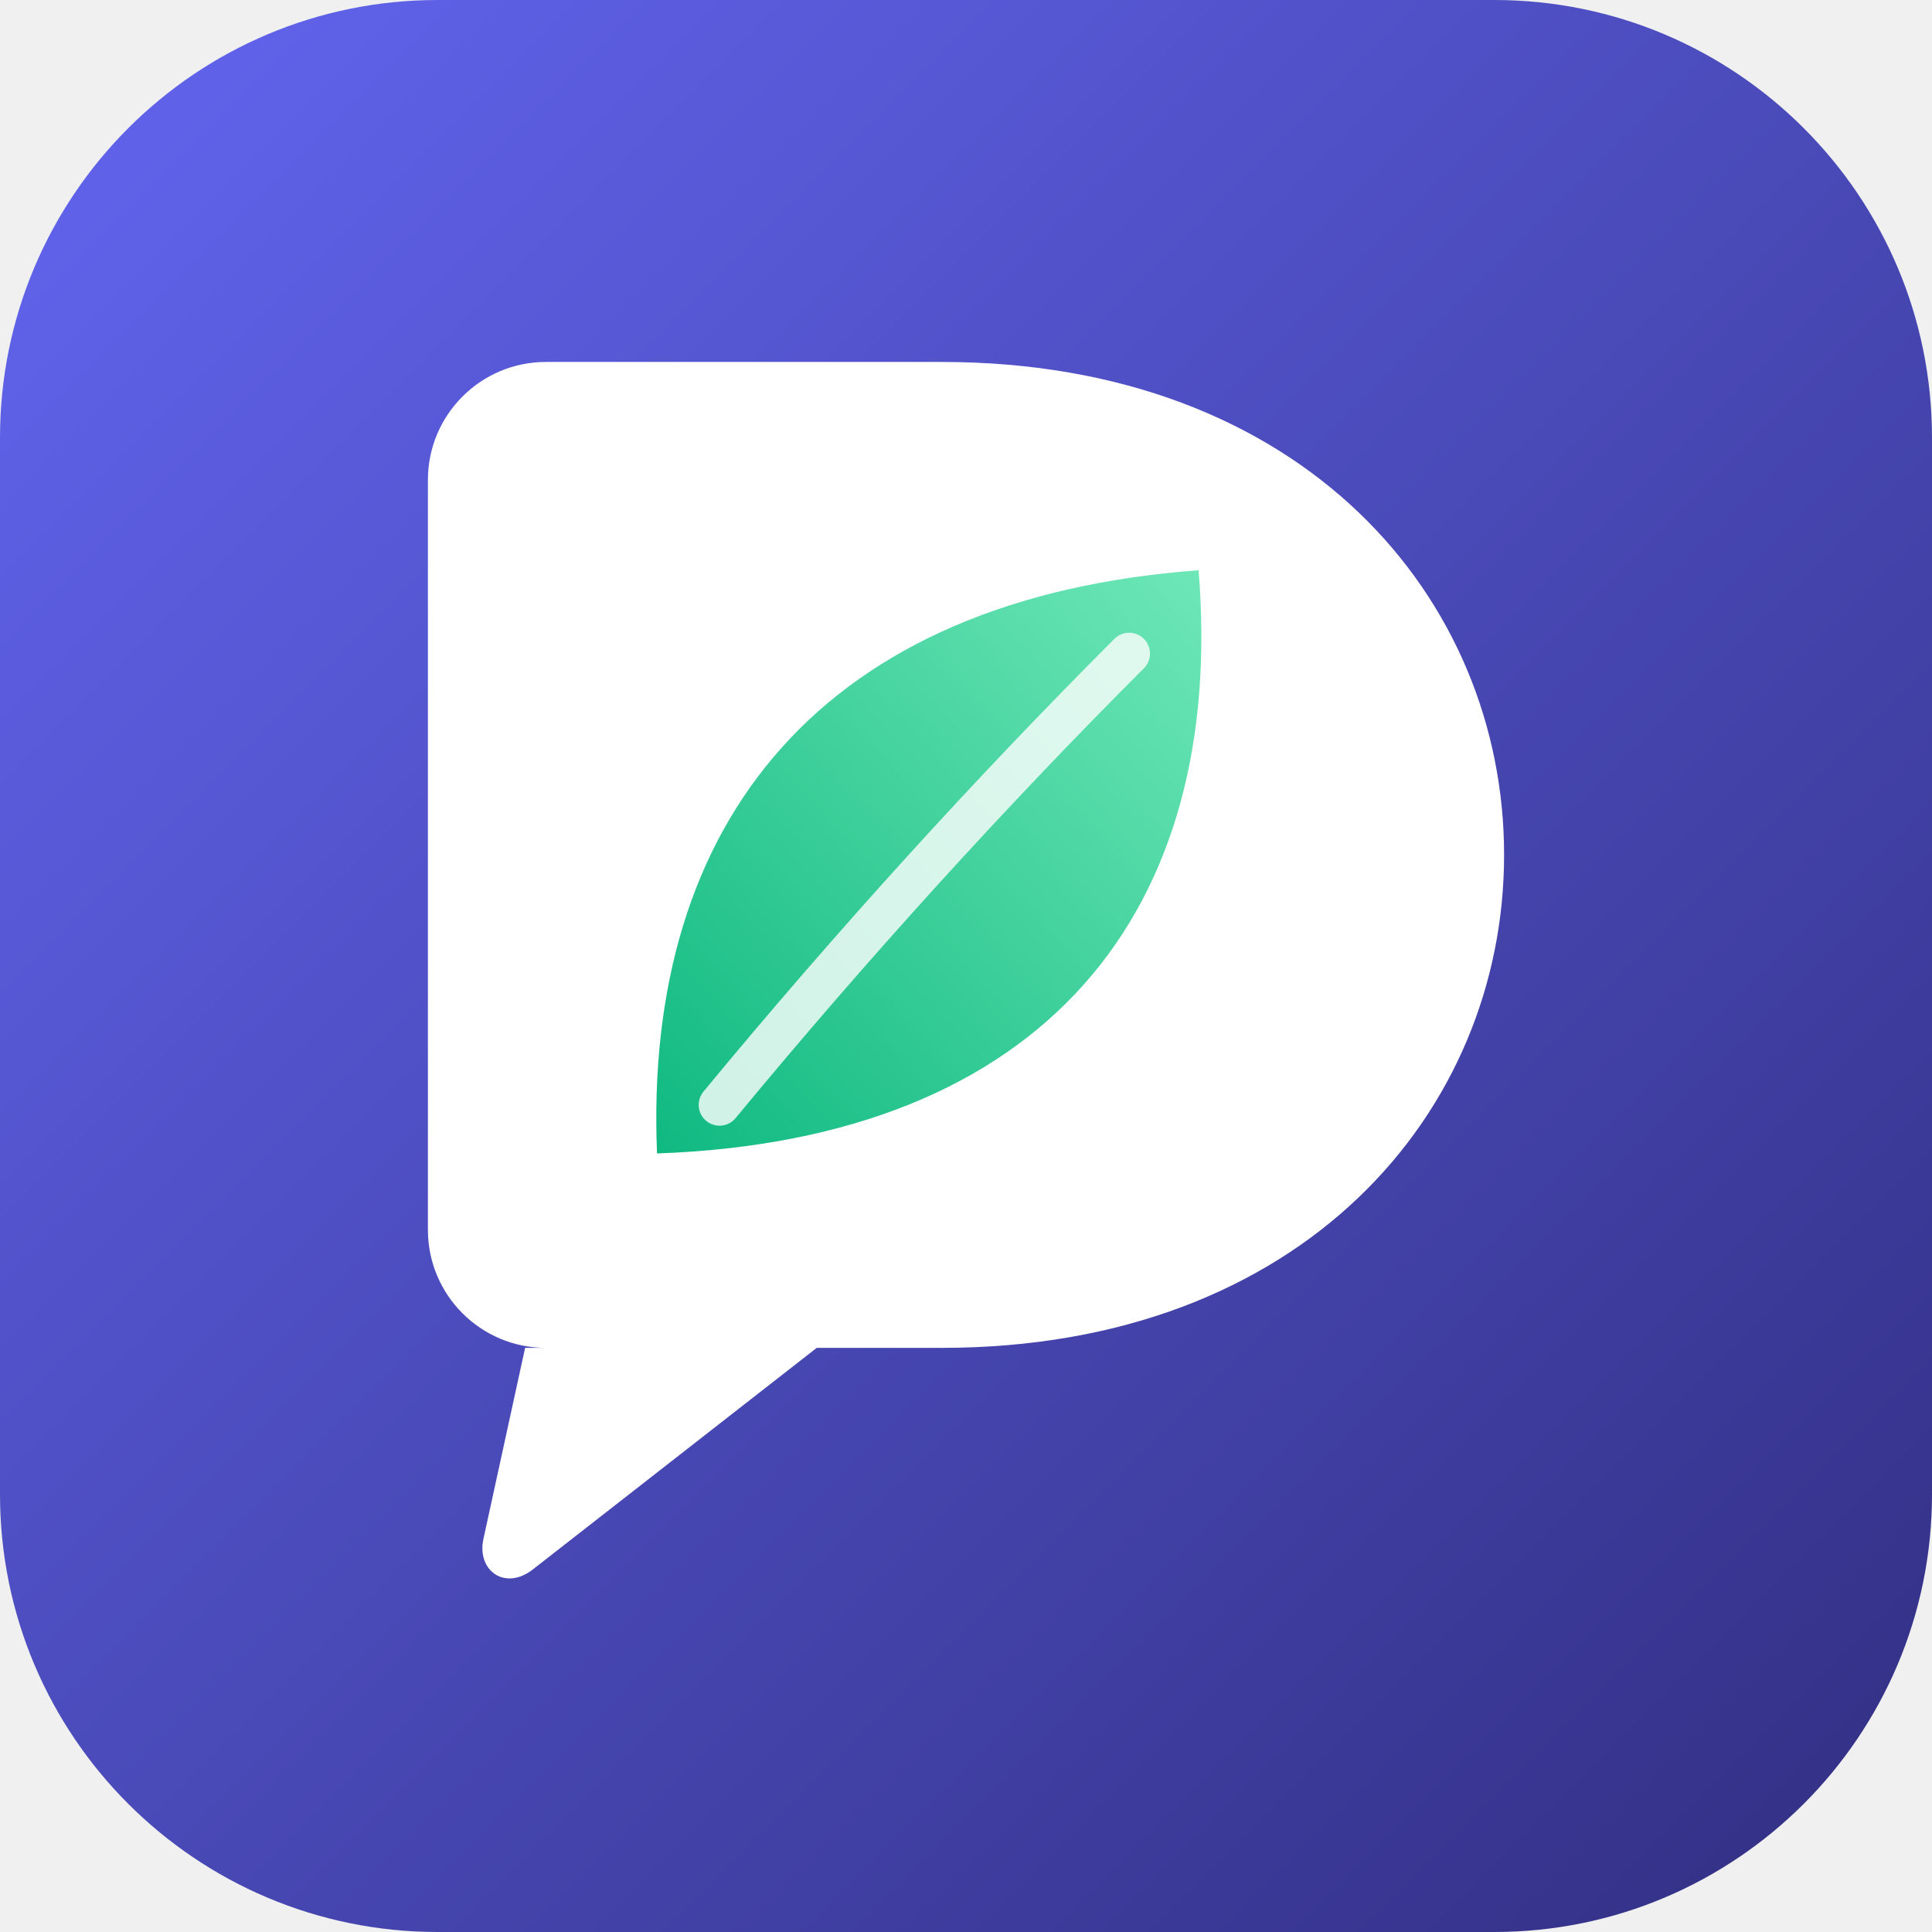
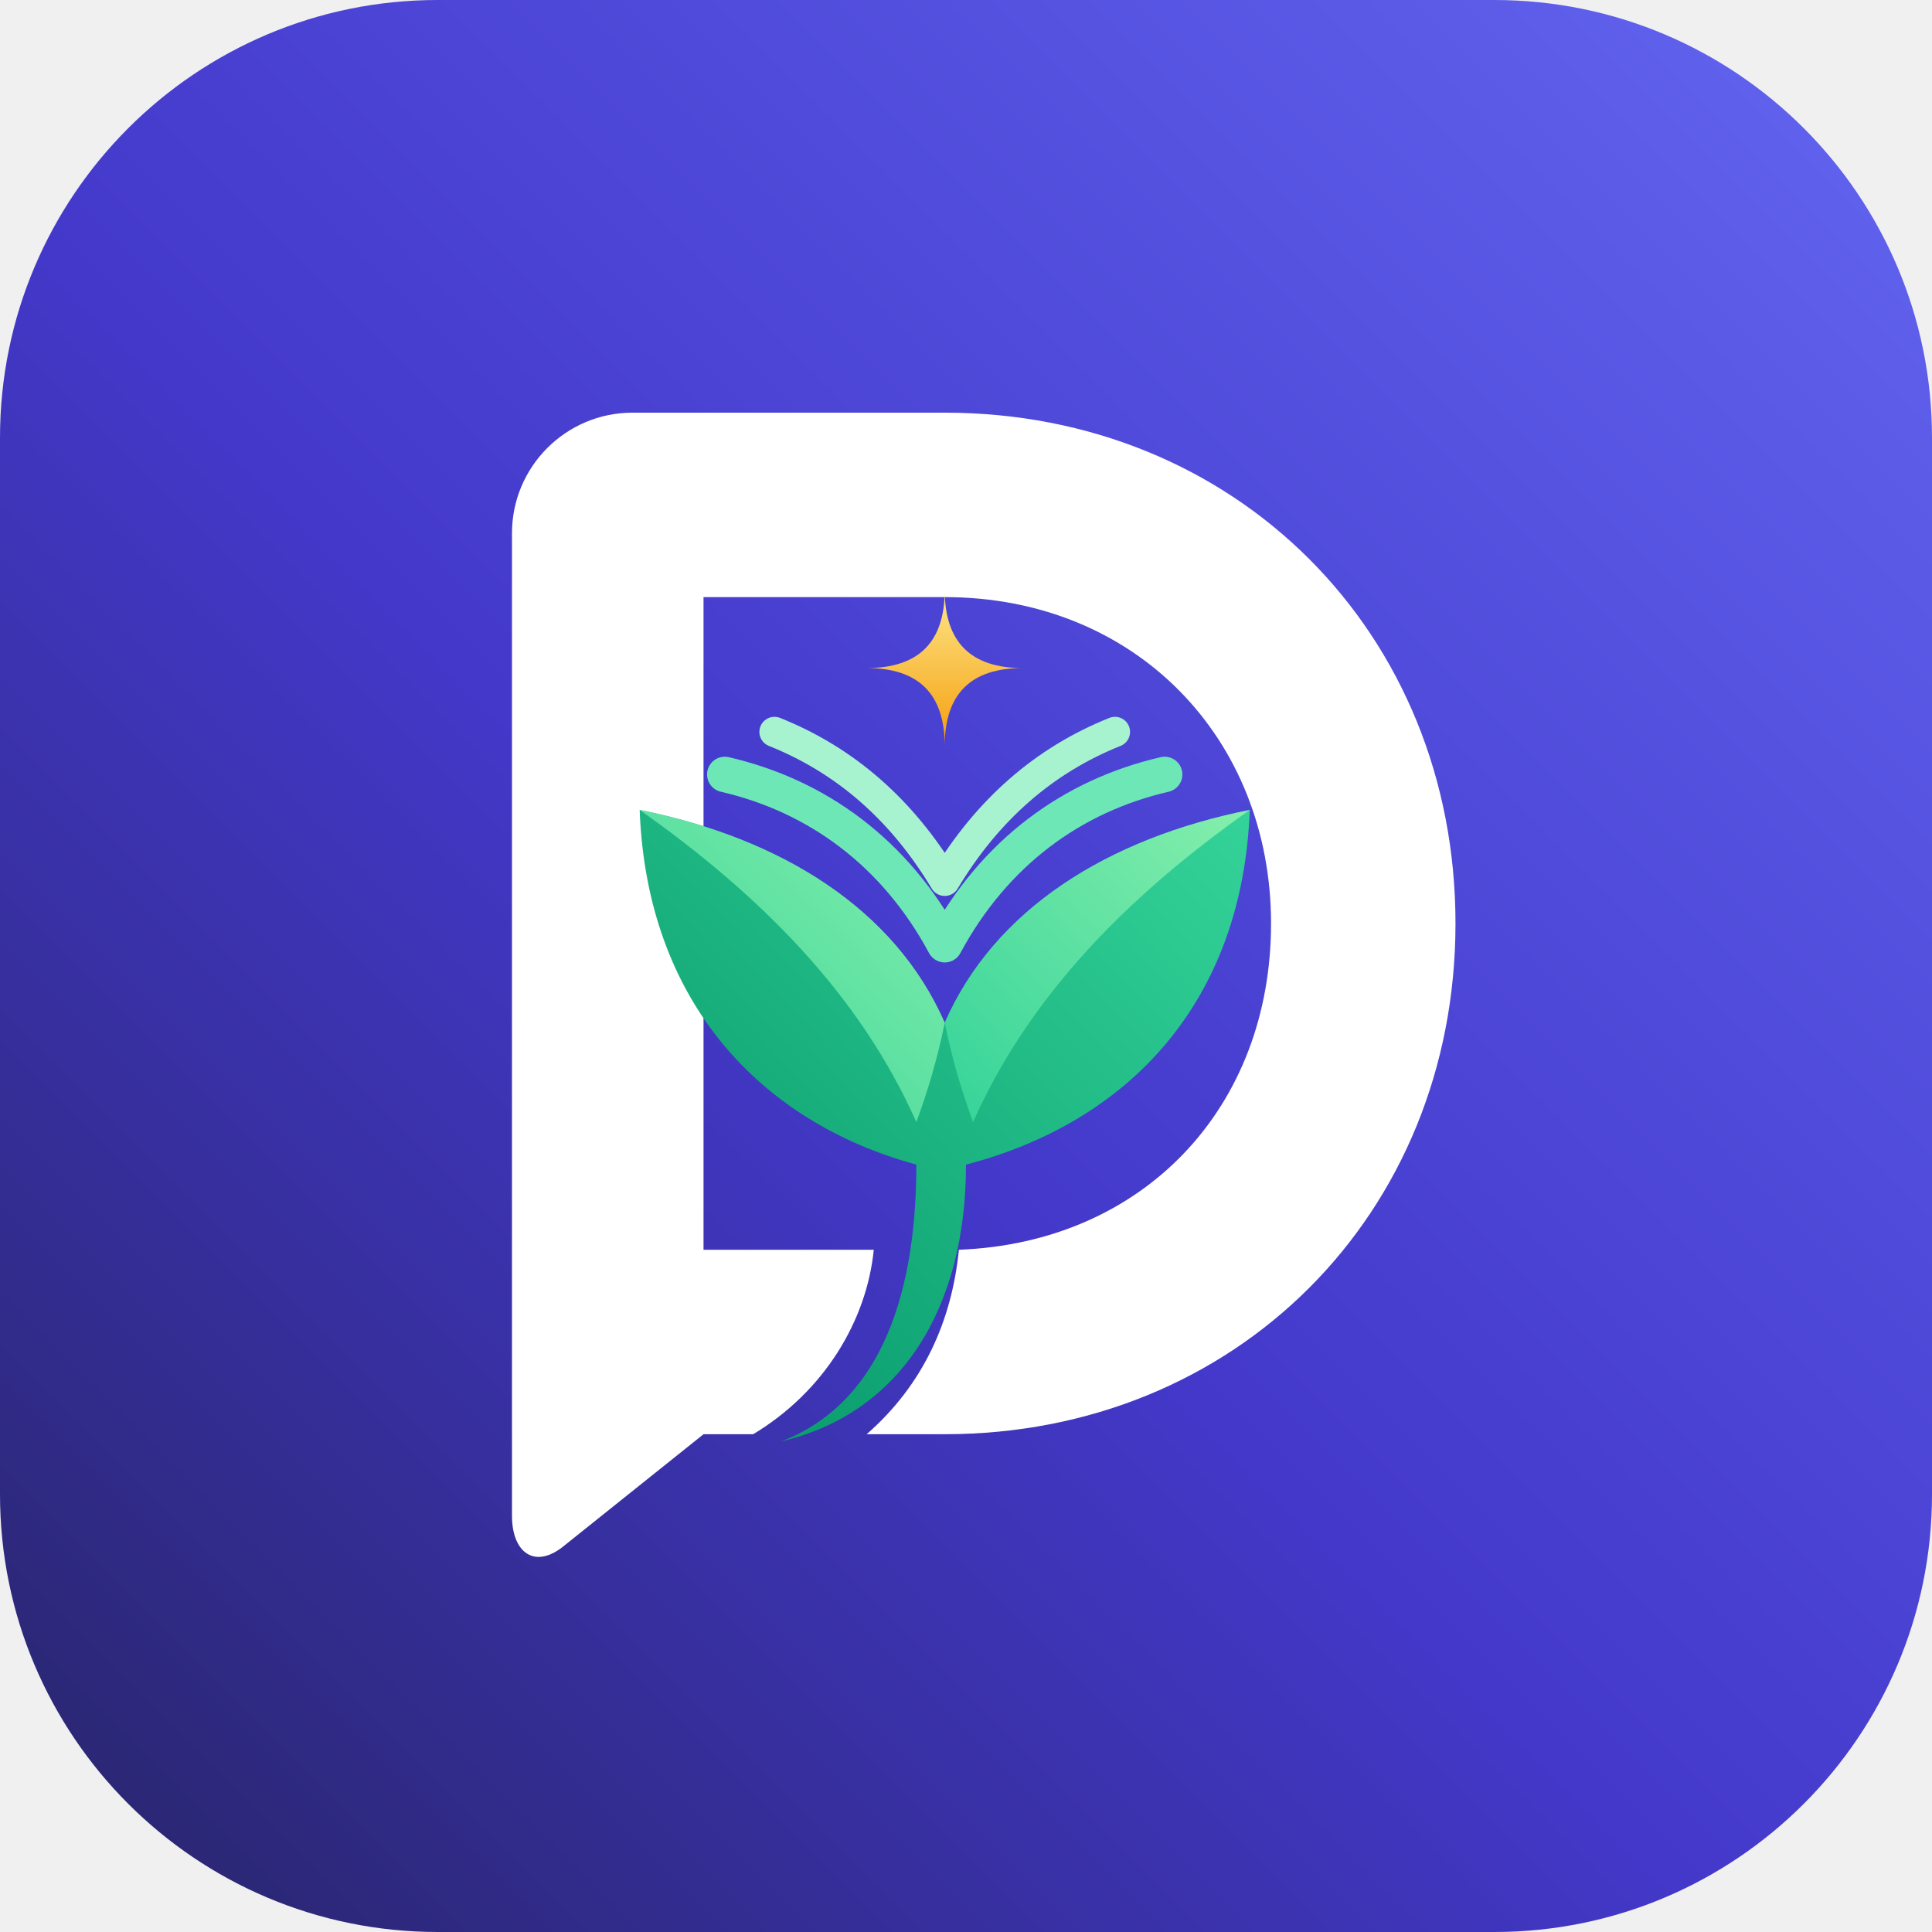
<svg xmlns="http://www.w3.org/2000/svg" viewBox="0 0 512 512">
  <defs>
-     <linearGradient id="bg" x1="0" y1="0" x2="1" y2="1">
+     <linearGradient id="bg" x1="1" y1="0" x2="0" y2="1">
      <stop offset="0" stop-color="#6366f1" />
-       <stop offset="1" stop-color="#312e81" />
+       <stop offset="0.55" stop-color="#4338ca" />
+       <stop offset="1" stop-color="#272466" />
    </linearGradient>
-     <linearGradient id="leaf" x1="0" y1="1" x2="1" y2="0">
-       <stop offset="0" stop-color="#10b981" />
-       <stop offset="1" stop-color="#6ee7b7" />
+     <linearGradient id="leaf-base" x1="0" y1="1" x2="1" y2="0">
+       <stop offset="0" stop-color="#059669" />
+       <stop offset="1" stop-color="#34d399" />
+     </linearGradient>
+     <linearGradient id="leaf-hi" x1="0" y1="1" x2="1" y2="0">
+       <stop offset="0" stop-color="#34d399" />
+       <stop offset="1" stop-color="#86efac" />
+     </linearGradient>
+     <linearGradient id="spark" x1="0" y1="0" x2="0" y2="1">
+       <stop offset="0" stop-color="#fde68a" />
+       <stop offset="1" stop-color="#f59e0b" />
    </linearGradient>
  </defs>
  <rect width="512" height="512" rx="116" fill="url(#bg)" />
-   <g transform="translate(256 256) scale(0.92) translate(-265 -282)">
-     <path d="M144 108H258C362 108 420 176 420 250C420 324 362 392 258 392H222L140 456C132 462 124 456 126 447L138 392H144A34 34 0 0 1 110 358V142A34 34 0 0 1 144 108Z" fill="#fff" />
-     <path d="M176 336C172 240 224 176 332 168C340 266 288 332 176 336Z" fill="url(#leaf)" />
-     <path d="M194 322C232 276 272 232 312 192" stroke="#fff" stroke-width="12" stroke-linecap="round" fill="none" opacity=".8" />
+   <g transform="translate(256 256) scale(0.94) translate(-262 -268)">
+     <path d="M168 112H256C338 112 400 174 400 256C400 338 338 400 256 400H234C250 386 258 368 260 348C312 346 348 308 348 256C348 204 310 164 256 164H188V348H236C234 368 222 388 202 400H188L148 432C140 438 134 433 134 423V146A34 34 0 0 1 168 112Z" fill="#fff" />
+     <path d="M194 214C220 220 242 236 256 262C270 236 292 220 318 214" stroke="#6ee7b7" stroke-width="10" stroke-linecap="round" stroke-linejoin="round" fill="none" />
+     <path d="M208 202C228 210 244 224 256 244C268 224 284 210 304 202" stroke="#a7f3d0" stroke-width="8.5" stroke-linecap="round" stroke-linejoin="round" fill="none" />
+     <path d="M210 402C236 392 248 364 248 324C204 312 172 278 170 224C210 232 242 252 256 284C270 252 302 232 342 224C340 278 308 312 262 324C262 364 244 394 210 402Z" fill="url(#leaf-base)" />
+     <path d="M170 224C210 232 242 252 256 284C254 294 251 304 248 312C232 276 204 248 170 224Z" fill="url(#leaf-hi)" />
+     <path d="M342 224C302 232 270 252 256 284C258 294 261 304 264 312C280 276 308 248 342 224Z" fill="url(#leaf-hi)" />
+     <path d="M256 162Q256 184 278 184Q256 184 256 206Q256 184 234 184Q256 184 256 162Z" fill="url(#spark)" />
  </g>
</svg>
